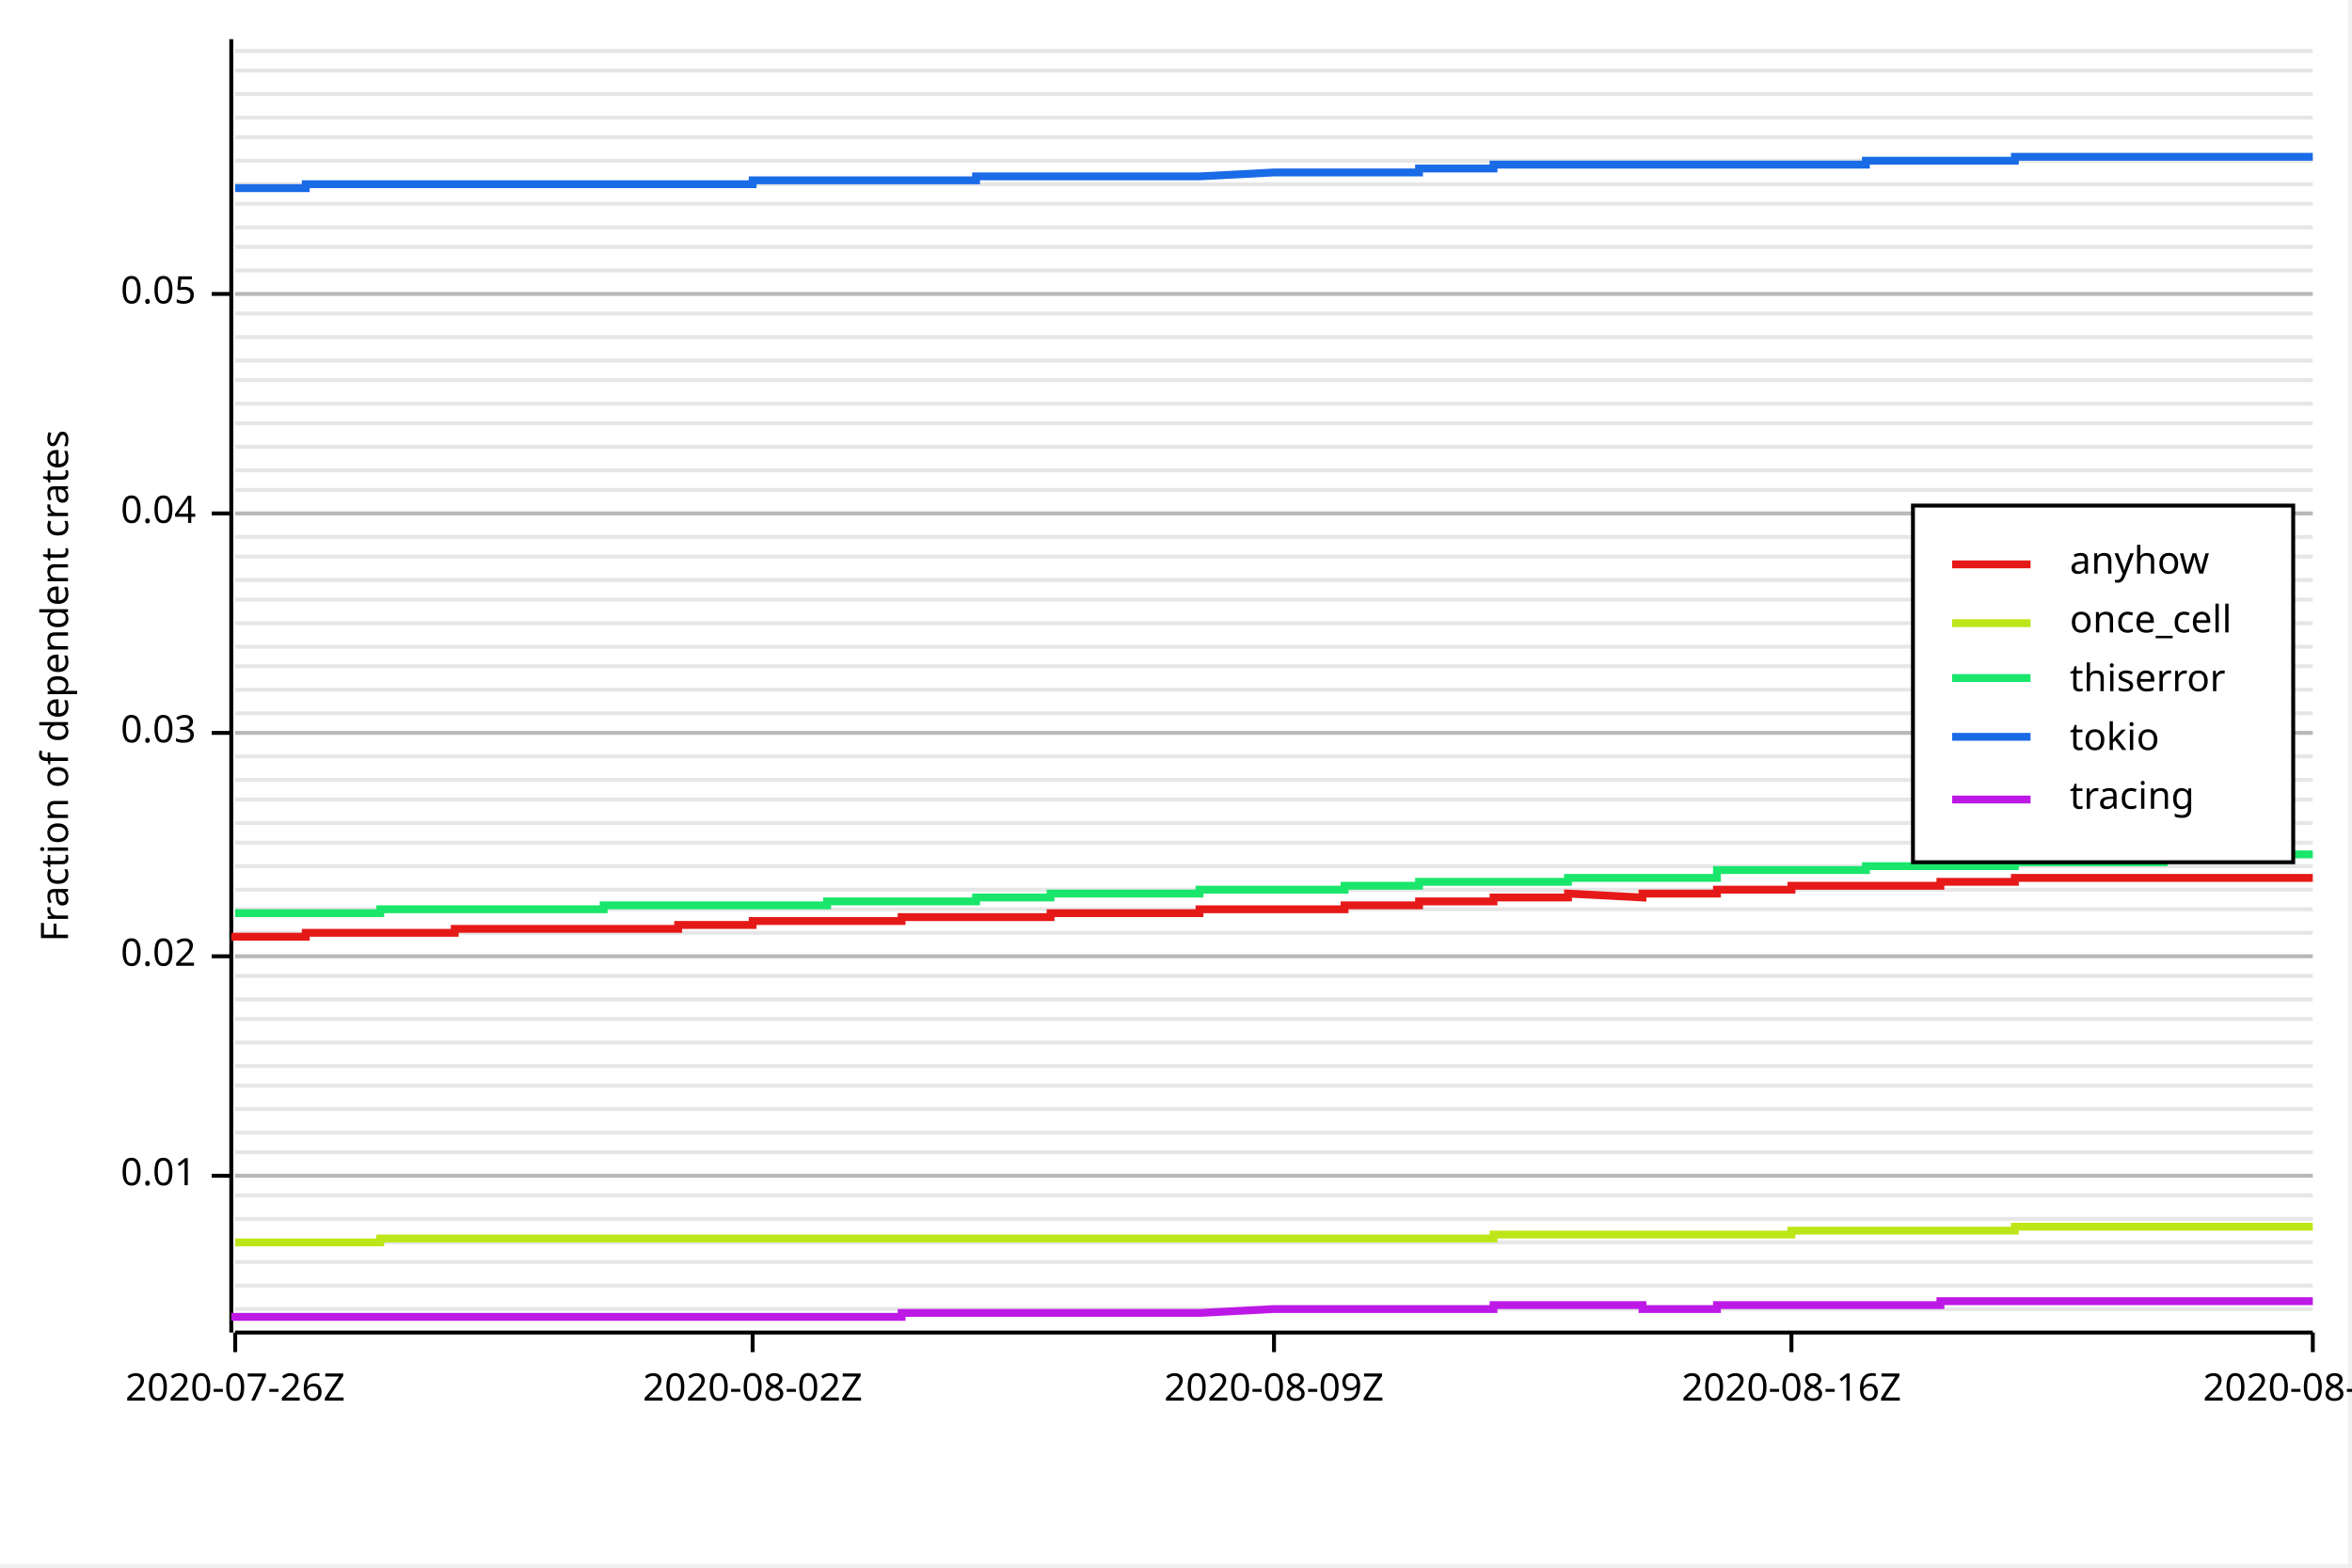
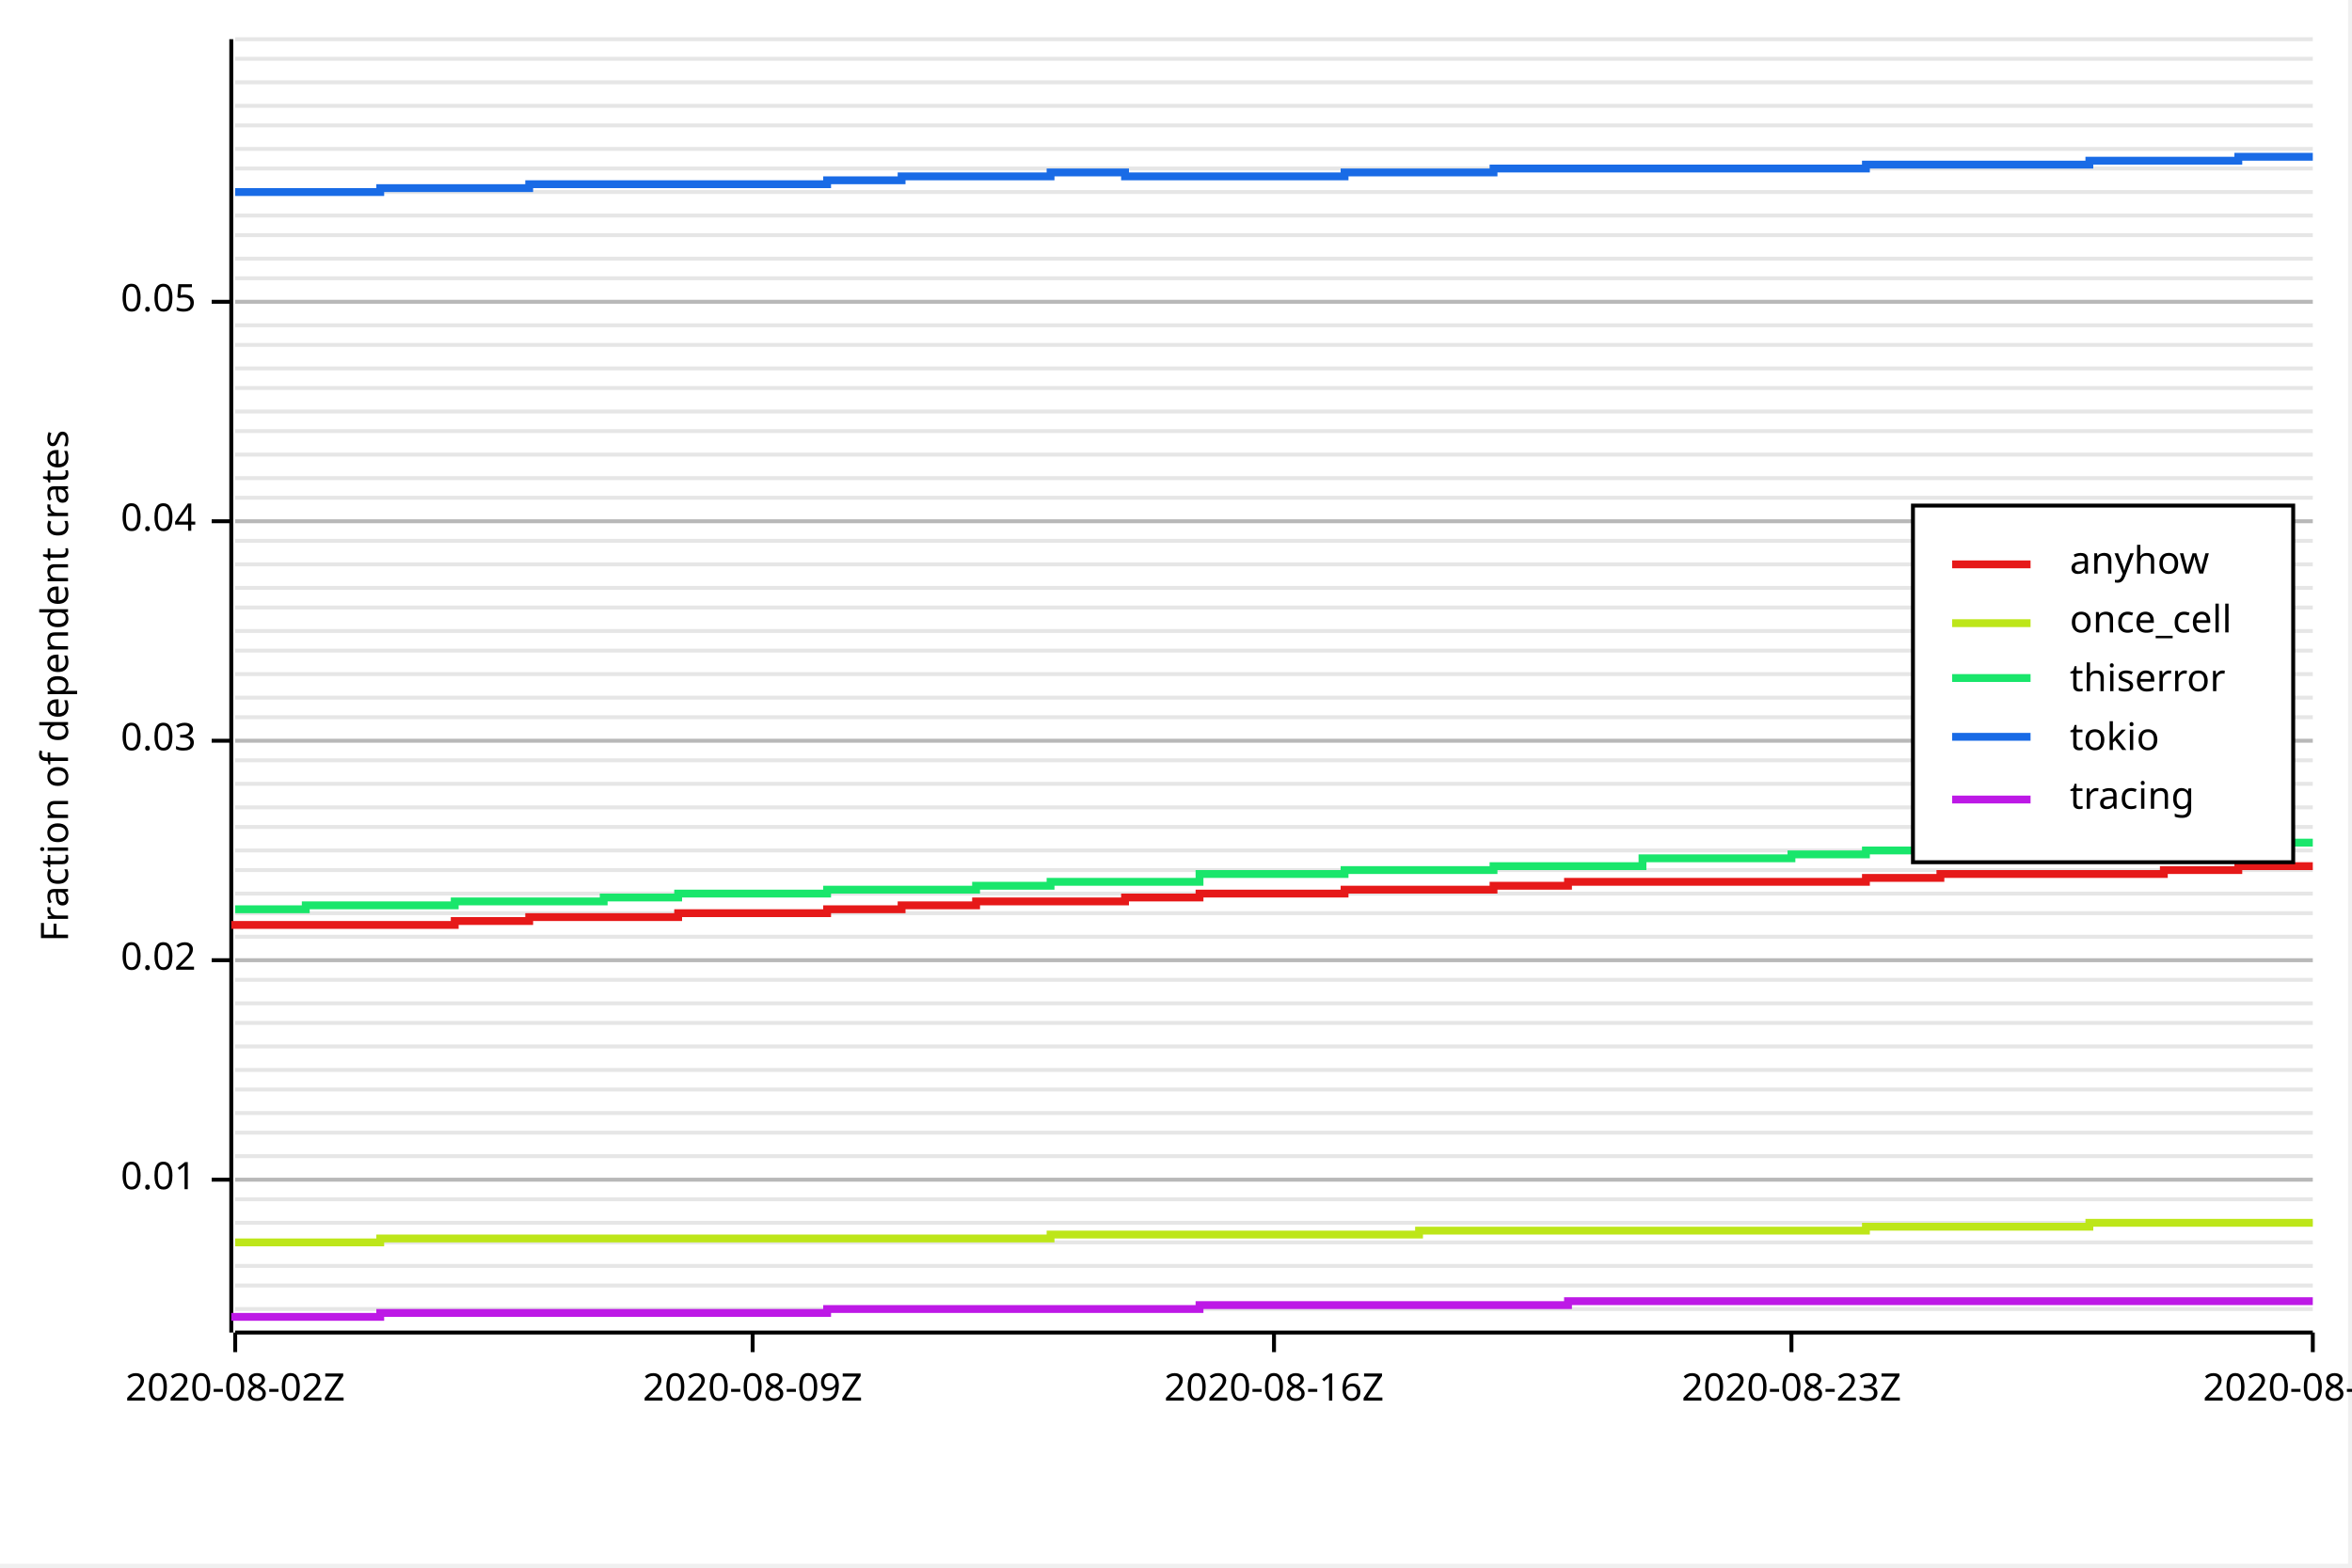
<svg xmlns="http://www.w3.org/2000/svg" width="600" height="400">
  <rect x="0" y="0" width="599" height="399" opacity="1" fill="#FFFFFF" stroke="none" />
  <line opacity="0.1" stroke="#000000" stroke-width="1" x1="60" y1="334" x2="590" y2="334" />
  <line opacity="0.1" stroke="#000000" stroke-width="1" x1="60" y1="328" x2="590" y2="328" />
-   <line opacity="0.1" stroke="#000000" stroke-width="1" x1="60" y1="322" x2="590" y2="322" />
+   <line opacity="0.1" stroke="#000000" stroke-width="1" x1="60" y1="323" x2="590" y2="323" />
  <line opacity="0.1" stroke="#000000" stroke-width="1" x1="60" y1="317" x2="590" y2="317" />
-   <line opacity="0.1" stroke="#000000" stroke-width="1" x1="60" y1="311" x2="590" y2="311" />
-   <line opacity="0.1" stroke="#000000" stroke-width="1" x1="60" y1="305" x2="590" y2="305" />
-   <line opacity="0.1" stroke="#000000" stroke-width="1" x1="60" y1="300" x2="590" y2="300" />
-   <line opacity="0.1" stroke="#000000" stroke-width="1" x1="60" y1="294" x2="590" y2="294" />
+   <line opacity="0.1" stroke="#000000" stroke-width="1" x1="60" y1="312" x2="590" y2="312" />
+   <line opacity="0.1" stroke="#000000" stroke-width="1" x1="60" y1="306" x2="590" y2="306" />
+   <line opacity="0.1" stroke="#000000" stroke-width="1" x1="60" y1="301" x2="590" y2="301" />
+   <line opacity="0.1" stroke="#000000" stroke-width="1" x1="60" y1="295" x2="590" y2="295" />
  <line opacity="0.1" stroke="#000000" stroke-width="1" x1="60" y1="289" x2="590" y2="289" />
-   <line opacity="0.1" stroke="#000000" stroke-width="1" x1="60" y1="283" x2="590" y2="283" />
-   <line opacity="0.1" stroke="#000000" stroke-width="1" x1="60" y1="277" x2="590" y2="277" />
-   <line opacity="0.1" stroke="#000000" stroke-width="1" x1="60" y1="272" x2="590" y2="272" />
-   <line opacity="0.1" stroke="#000000" stroke-width="1" x1="60" y1="266" x2="590" y2="266" />
-   <line opacity="0.1" stroke="#000000" stroke-width="1" x1="60" y1="260" x2="590" y2="260" />
-   <line opacity="0.1" stroke="#000000" stroke-width="1" x1="60" y1="255" x2="590" y2="255" />
-   <line opacity="0.1" stroke="#000000" stroke-width="1" x1="60" y1="249" x2="590" y2="249" />
-   <line opacity="0.1" stroke="#000000" stroke-width="1" x1="60" y1="244" x2="590" y2="244" />
-   <line opacity="0.1" stroke="#000000" stroke-width="1" x1="60" y1="238" x2="590" y2="238" />
-   <line opacity="0.1" stroke="#000000" stroke-width="1" x1="60" y1="232" x2="590" y2="232" />
-   <line opacity="0.1" stroke="#000000" stroke-width="1" x1="60" y1="227" x2="590" y2="227" />
-   <line opacity="0.1" stroke="#000000" stroke-width="1" x1="60" y1="221" x2="590" y2="221" />
-   <line opacity="0.1" stroke="#000000" stroke-width="1" x1="60" y1="215" x2="590" y2="215" />
-   <line opacity="0.1" stroke="#000000" stroke-width="1" x1="60" y1="210" x2="590" y2="210" />
-   <line opacity="0.1" stroke="#000000" stroke-width="1" x1="60" y1="204" x2="590" y2="204" />
-   <line opacity="0.1" stroke="#000000" stroke-width="1" x1="60" y1="199" x2="590" y2="199" />
-   <line opacity="0.1" stroke="#000000" stroke-width="1" x1="60" y1="193" x2="590" y2="193" />
-   <line opacity="0.1" stroke="#000000" stroke-width="1" x1="60" y1="187" x2="590" y2="187" />
-   <line opacity="0.1" stroke="#000000" stroke-width="1" x1="60" y1="182" x2="590" y2="182" />
-   <line opacity="0.1" stroke="#000000" stroke-width="1" x1="60" y1="176" x2="590" y2="176" />
-   <line opacity="0.1" stroke="#000000" stroke-width="1" x1="60" y1="170" x2="590" y2="170" />
-   <line opacity="0.1" stroke="#000000" stroke-width="1" x1="60" y1="165" x2="590" y2="165" />
-   <line opacity="0.1" stroke="#000000" stroke-width="1" x1="60" y1="159" x2="590" y2="159" />
-   <line opacity="0.1" stroke="#000000" stroke-width="1" x1="60" y1="153" x2="590" y2="153" />
-   <line opacity="0.1" stroke="#000000" stroke-width="1" x1="60" y1="148" x2="590" y2="148" />
-   <line opacity="0.1" stroke="#000000" stroke-width="1" x1="60" y1="142" x2="590" y2="142" />
-   <line opacity="0.1" stroke="#000000" stroke-width="1" x1="60" y1="137" x2="590" y2="137" />
-   <line opacity="0.1" stroke="#000000" stroke-width="1" x1="60" y1="131" x2="590" y2="131" />
-   <line opacity="0.1" stroke="#000000" stroke-width="1" x1="60" y1="125" x2="590" y2="125" />
-   <line opacity="0.1" stroke="#000000" stroke-width="1" x1="60" y1="120" x2="590" y2="120" />
-   <line opacity="0.1" stroke="#000000" stroke-width="1" x1="60" y1="114" x2="590" y2="114" />
-   <line opacity="0.1" stroke="#000000" stroke-width="1" x1="60" y1="108" x2="590" y2="108" />
-   <line opacity="0.1" stroke="#000000" stroke-width="1" x1="60" y1="103" x2="590" y2="103" />
-   <line opacity="0.1" stroke="#000000" stroke-width="1" x1="60" y1="97" x2="590" y2="97" />
-   <line opacity="0.1" stroke="#000000" stroke-width="1" x1="60" y1="92" x2="590" y2="92" />
-   <line opacity="0.1" stroke="#000000" stroke-width="1" x1="60" y1="86" x2="590" y2="86" />
-   <line opacity="0.1" stroke="#000000" stroke-width="1" x1="60" y1="80" x2="590" y2="80" />
-   <line opacity="0.1" stroke="#000000" stroke-width="1" x1="60" y1="75" x2="590" y2="75" />
-   <line opacity="0.1" stroke="#000000" stroke-width="1" x1="60" y1="69" x2="590" y2="69" />
-   <line opacity="0.1" stroke="#000000" stroke-width="1" x1="60" y1="63" x2="590" y2="63" />
-   <line opacity="0.1" stroke="#000000" stroke-width="1" x1="60" y1="58" x2="590" y2="58" />
-   <line opacity="0.1" stroke="#000000" stroke-width="1" x1="60" y1="52" x2="590" y2="52" />
-   <line opacity="0.1" stroke="#000000" stroke-width="1" x1="60" y1="47" x2="590" y2="47" />
-   <line opacity="0.1" stroke="#000000" stroke-width="1" x1="60" y1="41" x2="590" y2="41" />
-   <line opacity="0.1" stroke="#000000" stroke-width="1" x1="60" y1="35" x2="590" y2="35" />
-   <line opacity="0.1" stroke="#000000" stroke-width="1" x1="60" y1="30" x2="590" y2="30" />
-   <line opacity="0.1" stroke="#000000" stroke-width="1" x1="60" y1="24" x2="590" y2="24" />
-   <line opacity="0.1" stroke="#000000" stroke-width="1" x1="60" y1="18" x2="590" y2="18" />
-   <line opacity="0.1" stroke="#000000" stroke-width="1" x1="60" y1="13" x2="590" y2="13" />
+   <line opacity="0.1" stroke="#000000" stroke-width="1" x1="60" y1="284" x2="590" y2="284" />
+   <line opacity="0.1" stroke="#000000" stroke-width="1" x1="60" y1="278" x2="590" y2="278" />
+   <line opacity="0.1" stroke="#000000" stroke-width="1" x1="60" y1="273" x2="590" y2="273" />
+   <line opacity="0.1" stroke="#000000" stroke-width="1" x1="60" y1="267" x2="590" y2="267" />
+   <line opacity="0.1" stroke="#000000" stroke-width="1" x1="60" y1="261" x2="590" y2="261" />
+   <line opacity="0.1" stroke="#000000" stroke-width="1" x1="60" y1="256" x2="590" y2="256" />
+   <line opacity="0.1" stroke="#000000" stroke-width="1" x1="60" y1="250" x2="590" y2="250" />
+   <line opacity="0.1" stroke="#000000" stroke-width="1" x1="60" y1="245" x2="590" y2="245" />
+   <line opacity="0.1" stroke="#000000" stroke-width="1" x1="60" y1="239" x2="590" y2="239" />
+   <line opacity="0.1" stroke="#000000" stroke-width="1" x1="60" y1="233" x2="590" y2="233" />
+   <line opacity="0.1" stroke="#000000" stroke-width="1" x1="60" y1="228" x2="590" y2="228" />
+   <line opacity="0.1" stroke="#000000" stroke-width="1" x1="60" y1="222" x2="590" y2="222" />
+   <line opacity="0.1" stroke="#000000" stroke-width="1" x1="60" y1="217" x2="590" y2="217" />
+   <line opacity="0.1" stroke="#000000" stroke-width="1" x1="60" y1="211" x2="590" y2="211" />
+   <line opacity="0.1" stroke="#000000" stroke-width="1" x1="60" y1="206" x2="590" y2="206" />
+   <line opacity="0.1" stroke="#000000" stroke-width="1" x1="60" y1="200" x2="590" y2="200" />
+   <line opacity="0.1" stroke="#000000" stroke-width="1" x1="60" y1="194" x2="590" y2="194" />
+   <line opacity="0.1" stroke="#000000" stroke-width="1" x1="60" y1="189" x2="590" y2="189" />
+   <line opacity="0.1" stroke="#000000" stroke-width="1" x1="60" y1="183" x2="590" y2="183" />
+   <line opacity="0.1" stroke="#000000" stroke-width="1" x1="60" y1="178" x2="590" y2="178" />
+   <line opacity="0.1" stroke="#000000" stroke-width="1" x1="60" y1="172" x2="590" y2="172" />
+   <line opacity="0.1" stroke="#000000" stroke-width="1" x1="60" y1="166" x2="590" y2="166" />
+   <line opacity="0.1" stroke="#000000" stroke-width="1" x1="60" y1="161" x2="590" y2="161" />
+   <line opacity="0.1" stroke="#000000" stroke-width="1" x1="60" y1="155" x2="590" y2="155" />
+   <line opacity="0.1" stroke="#000000" stroke-width="1" x1="60" y1="150" x2="590" y2="150" />
+   <line opacity="0.1" stroke="#000000" stroke-width="1" x1="60" y1="144" x2="590" y2="144" />
+   <line opacity="0.1" stroke="#000000" stroke-width="1" x1="60" y1="138" x2="590" y2="138" />
+   <line opacity="0.1" stroke="#000000" stroke-width="1" x1="60" y1="133" x2="590" y2="133" />
+   <line opacity="0.1" stroke="#000000" stroke-width="1" x1="60" y1="127" x2="590" y2="127" />
+   <line opacity="0.1" stroke="#000000" stroke-width="1" x1="60" y1="122" x2="590" y2="122" />
+   <line opacity="0.1" stroke="#000000" stroke-width="1" x1="60" y1="116" x2="590" y2="116" />
+   <line opacity="0.1" stroke="#000000" stroke-width="1" x1="60" y1="110" x2="590" y2="110" />
+   <line opacity="0.1" stroke="#000000" stroke-width="1" x1="60" y1="105" x2="590" y2="105" />
+   <line opacity="0.1" stroke="#000000" stroke-width="1" x1="60" y1="99" x2="590" y2="99" />
+   <line opacity="0.1" stroke="#000000" stroke-width="1" x1="60" y1="94" x2="590" y2="94" />
+   <line opacity="0.1" stroke="#000000" stroke-width="1" x1="60" y1="88" x2="590" y2="88" />
+   <line opacity="0.1" stroke="#000000" stroke-width="1" x1="60" y1="83" x2="590" y2="83" />
+   <line opacity="0.1" stroke="#000000" stroke-width="1" x1="60" y1="77" x2="590" y2="77" />
+   <line opacity="0.1" stroke="#000000" stroke-width="1" x1="60" y1="71" x2="590" y2="71" />
+   <line opacity="0.1" stroke="#000000" stroke-width="1" x1="60" y1="66" x2="590" y2="66" />
+   <line opacity="0.1" stroke="#000000" stroke-width="1" x1="60" y1="60" x2="590" y2="60" />
+   <line opacity="0.1" stroke="#000000" stroke-width="1" x1="60" y1="55" x2="590" y2="55" />
+   <line opacity="0.1" stroke="#000000" stroke-width="1" x1="60" y1="49" x2="590" y2="49" />
+   <line opacity="0.1" stroke="#000000" stroke-width="1" x1="60" y1="43" x2="590" y2="43" />
+   <line opacity="0.1" stroke="#000000" stroke-width="1" x1="60" y1="38" x2="590" y2="38" />
+   <line opacity="0.1" stroke="#000000" stroke-width="1" x1="60" y1="32" x2="590" y2="32" />
+   <line opacity="0.1" stroke="#000000" stroke-width="1" x1="60" y1="27" x2="590" y2="27" />
+   <line opacity="0.1" stroke="#000000" stroke-width="1" x1="60" y1="21" x2="590" y2="21" />
+   <line opacity="0.1" stroke="#000000" stroke-width="1" x1="60" y1="15" x2="590" y2="15" />
+   <line opacity="0.1" stroke="#000000" stroke-width="1" x1="60" y1="10" x2="590" y2="10" />
  <text x="10" y="175" dy="0.76em" text-anchor="middle" font-family="sans-serif" font-size="9.677" opacity="1" fill="#000000" transform="rotate(270, 10, 175)">
Fraction of dependent crates
</text>
-   <line opacity="0.2" stroke="#000000" stroke-width="1" x1="60" y1="300" x2="590" y2="300" />
-   <line opacity="0.2" stroke="#000000" stroke-width="1" x1="60" y1="244" x2="590" y2="244" />
-   <line opacity="0.2" stroke="#000000" stroke-width="1" x1="60" y1="187" x2="590" y2="187" />
-   <line opacity="0.2" stroke="#000000" stroke-width="1" x1="60" y1="131" x2="590" y2="131" />
-   <line opacity="0.2" stroke="#000000" stroke-width="1" x1="60" y1="75" x2="590" y2="75" />
+   <line opacity="0.2" stroke="#000000" stroke-width="1" x1="60" y1="301" x2="590" y2="301" />
+   <line opacity="0.2" stroke="#000000" stroke-width="1" x1="60" y1="245" x2="590" y2="245" />
+   <line opacity="0.2" stroke="#000000" stroke-width="1" x1="60" y1="189" x2="590" y2="189" />
+   <line opacity="0.2" stroke="#000000" stroke-width="1" x1="60" y1="133" x2="590" y2="133" />
+   <line opacity="0.2" stroke="#000000" stroke-width="1" x1="60" y1="77" x2="590" y2="77" />
  <polyline fill="none" opacity="1" stroke="#000000" stroke-width="1" points="59,10 59,340 " />
-   <text x="50" y="300" dy="0.5ex" text-anchor="end" font-family="sans-serif" font-size="9.677" opacity="1" fill="#000000">
+   <text x="50" y="301" dy="0.5ex" text-anchor="end" font-family="sans-serif" font-size="9.677" opacity="1" fill="#000000">
0.01
</text>
-   <polyline fill="none" opacity="1" stroke="#000000" stroke-width="1" points="54,300 59,300 " />
-   <text x="50" y="244" dy="0.5ex" text-anchor="end" font-family="sans-serif" font-size="9.677" opacity="1" fill="#000000">
+   <polyline fill="none" opacity="1" stroke="#000000" stroke-width="1" points="54,301 59,301 " />
+   <text x="50" y="245" dy="0.5ex" text-anchor="end" font-family="sans-serif" font-size="9.677" opacity="1" fill="#000000">
0.02
</text>
-   <polyline fill="none" opacity="1" stroke="#000000" stroke-width="1" points="54,244 59,244 " />
-   <text x="50" y="187" dy="0.5ex" text-anchor="end" font-family="sans-serif" font-size="9.677" opacity="1" fill="#000000">
+   <polyline fill="none" opacity="1" stroke="#000000" stroke-width="1" points="54,245 59,245 " />
+   <text x="50" y="189" dy="0.5ex" text-anchor="end" font-family="sans-serif" font-size="9.677" opacity="1" fill="#000000">
0.03
</text>
-   <polyline fill="none" opacity="1" stroke="#000000" stroke-width="1" points="54,187 59,187 " />
-   <text x="50" y="131" dy="0.5ex" text-anchor="end" font-family="sans-serif" font-size="9.677" opacity="1" fill="#000000">
+   <polyline fill="none" opacity="1" stroke="#000000" stroke-width="1" points="54,189 59,189 " />
+   <text x="50" y="133" dy="0.5ex" text-anchor="end" font-family="sans-serif" font-size="9.677" opacity="1" fill="#000000">
0.04
</text>
-   <polyline fill="none" opacity="1" stroke="#000000" stroke-width="1" points="54,131 59,131 " />
-   <text x="50" y="75" dy="0.5ex" text-anchor="end" font-family="sans-serif" font-size="9.677" opacity="1" fill="#000000">
+   <polyline fill="none" opacity="1" stroke="#000000" stroke-width="1" points="54,133 59,133 " />
+   <text x="50" y="77" dy="0.5ex" text-anchor="end" font-family="sans-serif" font-size="9.677" opacity="1" fill="#000000">
0.05
</text>
-   <polyline fill="none" opacity="1" stroke="#000000" stroke-width="1" points="54,75 59,75 " />
+   <polyline fill="none" opacity="1" stroke="#000000" stroke-width="1" points="54,77 59,77 " />
  <polyline fill="none" opacity="1" stroke="#000000" stroke-width="1" points="60,340 590,340 " />
  <text x="60" y="350" dy="0.76em" text-anchor="middle" font-family="sans-serif" font-size="9.677" opacity="1" fill="#000000">
- 2020-07-26Z
+ 2020-08-02Z
</text>
  <polyline fill="none" opacity="1" stroke="#000000" stroke-width="1" points="60,340 60,345 " />
  <text x="192" y="350" dy="0.76em" text-anchor="middle" font-family="sans-serif" font-size="9.677" opacity="1" fill="#000000">
- 2020-08-02Z
+ 2020-08-09Z
</text>
  <polyline fill="none" opacity="1" stroke="#000000" stroke-width="1" points="192,340 192,345 " />
  <text x="325" y="350" dy="0.76em" text-anchor="middle" font-family="sans-serif" font-size="9.677" opacity="1" fill="#000000">
- 2020-08-09Z
+ 2020-08-16Z
</text>
  <polyline fill="none" opacity="1" stroke="#000000" stroke-width="1" points="325,340 325,345 " />
  <text x="457" y="350" dy="0.76em" text-anchor="middle" font-family="sans-serif" font-size="9.677" opacity="1" fill="#000000">
- 2020-08-16Z
+ 2020-08-23Z
</text>
  <polyline fill="none" opacity="1" stroke="#000000" stroke-width="1" points="457,340 457,345 " />
  <text x="590" y="350" dy="0.76em" text-anchor="middle" font-family="sans-serif" font-size="9.677" opacity="1" fill="#000000">
- 2020-08-23Z
+ 2020-08-30Z
</text>
  <polyline fill="none" opacity="1" stroke="#000000" stroke-width="1" points="590,340 590,345 " />
-   <polyline fill="none" opacity="1" stroke="#E61919" stroke-width="2" points="60,240 60,239 78,239 78,238 97,238 97,238 116,238 116,237 135,237 135,237 154,237 154,237 173,237 173,236 192,236 192,235 211,235 211,235 230,235 230,234 249,234 249,234 268,234 268,233 287,233 287,233 306,233 306,232 325,232 343,232 343,231 362,231 362,230 381,230 381,229 400,229 400,228 419,229 419,228 438,228 438,227 457,227 457,226 476,226 476,226 495,226 495,225 514,225 514,224 533,224 533,224 552,224 552,224 571,224 571,224 590,224 " />
-   <polyline fill="none" opacity="1" stroke="#BDE619" stroke-width="2" points="60,317 60,317 78,317 78,317 97,317 97,316 116,316 116,316 135,316 135,316 154,316 154,316 173,316 173,316 192,316 192,316 211,316 211,316 230,316 230,316 249,316 249,316 268,316 268,316 287,316 287,316 306,316 306,316 325,316 343,316 343,316 362,316 362,316 381,316 381,315 400,315 400,315 419,315 419,315 438,315 438,315 457,315 457,314 476,314 476,314 495,314 495,314 514,314 514,313 533,313 533,313 552,313 552,313 571,313 571,313 590,313 " />
-   <polyline fill="none" opacity="1" stroke="#19E66B" stroke-width="2" points="60,233 60,233 78,233 78,233 97,233 97,232 116,232 116,232 135,232 135,232 154,232 154,231 173,231 173,231 192,231 192,231 211,231 211,230 230,230 230,230 249,230 249,229 268,229 268,228 287,228 287,228 306,228 306,227 325,227 343,227 343,226 362,226 362,225 381,225 381,225 400,225 400,224 419,224 419,224 438,224 438,222 457,222 457,222 476,222 476,221 495,221 495,221 514,221 514,220 533,220 533,220 552,220 552,218 571,218 571,218 590,218 " />
-   <polyline fill="none" opacity="1" stroke="#196BE6" stroke-width="2" points="60,48 60,48 78,48 78,47 97,47 97,47 116,47 116,47 135,47 135,47 154,47 154,47 173,47 173,47 192,47 192,46 211,46 211,46 230,46 230,46 249,46 249,45 268,45 268,45 287,45 287,45 306,45 306,45 325,44 343,44 343,44 362,44 362,43 381,43 381,42 400,42 400,42 419,42 419,42 438,42 438,42 457,42 457,42 476,42 476,41 495,41 495,41 514,41 514,40 533,40 533,40 552,40 552,40 571,40 571,40 590,40 " />
-   <polyline fill="none" opacity="1" stroke="#BD19E6" stroke-width="2" points="60,337 60,336 78,336 78,336 97,336 97,336 116,336 116,336 135,336 135,336 154,336 154,336 173,336 173,336 192,336 192,336 211,336 211,336 230,336 230,335 249,335 249,335 268,335 268,335 287,335 287,335 306,335 306,335 325,334 343,334 343,334 362,334 362,334 381,334 381,333 400,333 400,333 419,333 419,334 438,334 438,333 457,333 457,333 476,333 476,333 495,333 495,332 514,332 514,332 533,332 533,332 552,332 552,332 571,332 571,332 590,332 " />
+   <polyline fill="none" opacity="1" stroke="#E61919" stroke-width="2" points="60,237 60,236 78,236 78,236 97,236 97,236 116,236 116,235 135,235 135,234 154,234 154,234 173,234 173,233 192,233 211,233 211,232 230,232 230,231 249,231 249,230 268,230 268,230 287,230 287,229 306,229 306,228 325,228 325,228 343,228 343,227 362,227 362,227 381,227 381,226 400,226 400,225 419,225 419,225 438,225 438,225 457,225 457,225 476,225 476,224 495,224 495,223 514,223 514,223 533,223 533,223 552,223 552,222 571,222 571,221 590,221 " />
+   <polyline fill="none" opacity="1" stroke="#BDE619" stroke-width="2" points="60,317 60,317 78,317 78,317 97,317 97,316 116,316 116,316 135,316 135,316 154,316 154,316 173,316 173,316 192,316 211,316 211,316 230,316 230,316 249,316 249,316 268,316 268,315 287,315 287,315 306,315 306,315 325,315 325,315 343,315 343,315 362,315 362,314 381,314 381,314 400,314 400,314 419,314 419,314 438,314 438,314 457,314 457,314 476,314 476,313 495,313 495,313 514,313 514,313 533,313 533,312 552,312 552,312 571,312 571,312 590,312 " />
+   <polyline fill="none" opacity="1" stroke="#19E66B" stroke-width="2" points="60,232 60,232 78,232 78,231 97,231 97,231 116,231 116,230 135,230 135,230 154,230 154,229 173,229 173,228 192,228 211,228 211,227 230,227 230,227 249,227 249,226 268,226 268,225 287,225 287,225 306,225 306,223 325,223 325,223 343,223 343,222 362,222 362,222 381,222 381,221 400,221 400,221 419,221 419,219 438,219 438,219 457,219 457,218 476,218 476,217 495,217 495,217 514,217 514,217 533,217 533,216 552,216 552,215 571,215 571,215 590,215 " />
+   <polyline fill="none" opacity="1" stroke="#196BE6" stroke-width="2" points="60,49 60,49 78,49 78,49 97,49 97,48 116,48 116,48 135,48 135,47 154,47 154,47 173,47 173,47 192,47 211,47 211,46 230,46 230,45 249,45 249,45 268,45 268,44 287,44 287,45 306,45 306,45 325,45 325,45 343,45 343,44 362,44 362,44 381,44 381,43 400,43 400,43 419,43 419,43 438,43 438,43 457,43 457,43 476,43 476,42 495,42 495,42 514,42 514,42 533,42 533,41 552,41 552,41 571,41 571,40 590,40 " />
+   <polyline fill="none" opacity="1" stroke="#BD19E6" stroke-width="2" points="60,337 60,336 78,336 78,336 97,336 97,335 116,335 116,335 135,335 135,335 154,335 154,335 173,335 173,335 192,335 211,335 211,334 230,334 230,334 249,334 249,334 268,334 268,334 287,334 287,334 306,334 306,333 325,333 325,333 343,333 343,333 362,333 362,333 381,333 381,333 400,333 400,332 419,332 419,332 438,332 438,332 457,332 457,332 476,332 476,332 495,332 495,332 514,332 514,332 533,332 533,332 552,332 552,332 571,332 571,332 590,332 " />
  <rect x="488" y="129" width="97" height="91" opacity="1" fill="#FFFFFF" stroke="none" />
  <rect x="488" y="129" width="97" height="91" opacity="1" fill="none" stroke="#000000" />
  <text x="528" y="139" dy="0.76em" text-anchor="start" font-family="sans-serif" font-size="9.677" opacity="1" fill="#000000">
anyhow
</text>
  <text x="528" y="154" dy="0.76em" text-anchor="start" font-family="sans-serif" font-size="9.677" opacity="1" fill="#000000">
once_cell
</text>
  <text x="528" y="169" dy="0.76em" text-anchor="start" font-family="sans-serif" font-size="9.677" opacity="1" fill="#000000">
thiserror
</text>
  <text x="528" y="184" dy="0.76em" text-anchor="start" font-family="sans-serif" font-size="9.677" opacity="1" fill="#000000">
tokio
</text>
  <text x="528" y="199" dy="0.76em" text-anchor="start" font-family="sans-serif" font-size="9.677" opacity="1" fill="#000000">
tracing
</text>
  <polyline fill="none" opacity="1" stroke="#E61919" stroke-width="2" points="498,144 518,144 " />
  <polyline fill="none" opacity="1" stroke="#BDE619" stroke-width="2" points="498,159 518,159 " />
  <polyline fill="none" opacity="1" stroke="#19E66B" stroke-width="2" points="498,173 518,173 " />
  <polyline fill="none" opacity="1" stroke="#196BE6" stroke-width="2" points="498,188 518,188 " />
  <polyline fill="none" opacity="1" stroke="#BD19E6" stroke-width="2" points="498,204 518,204 " />
</svg>
